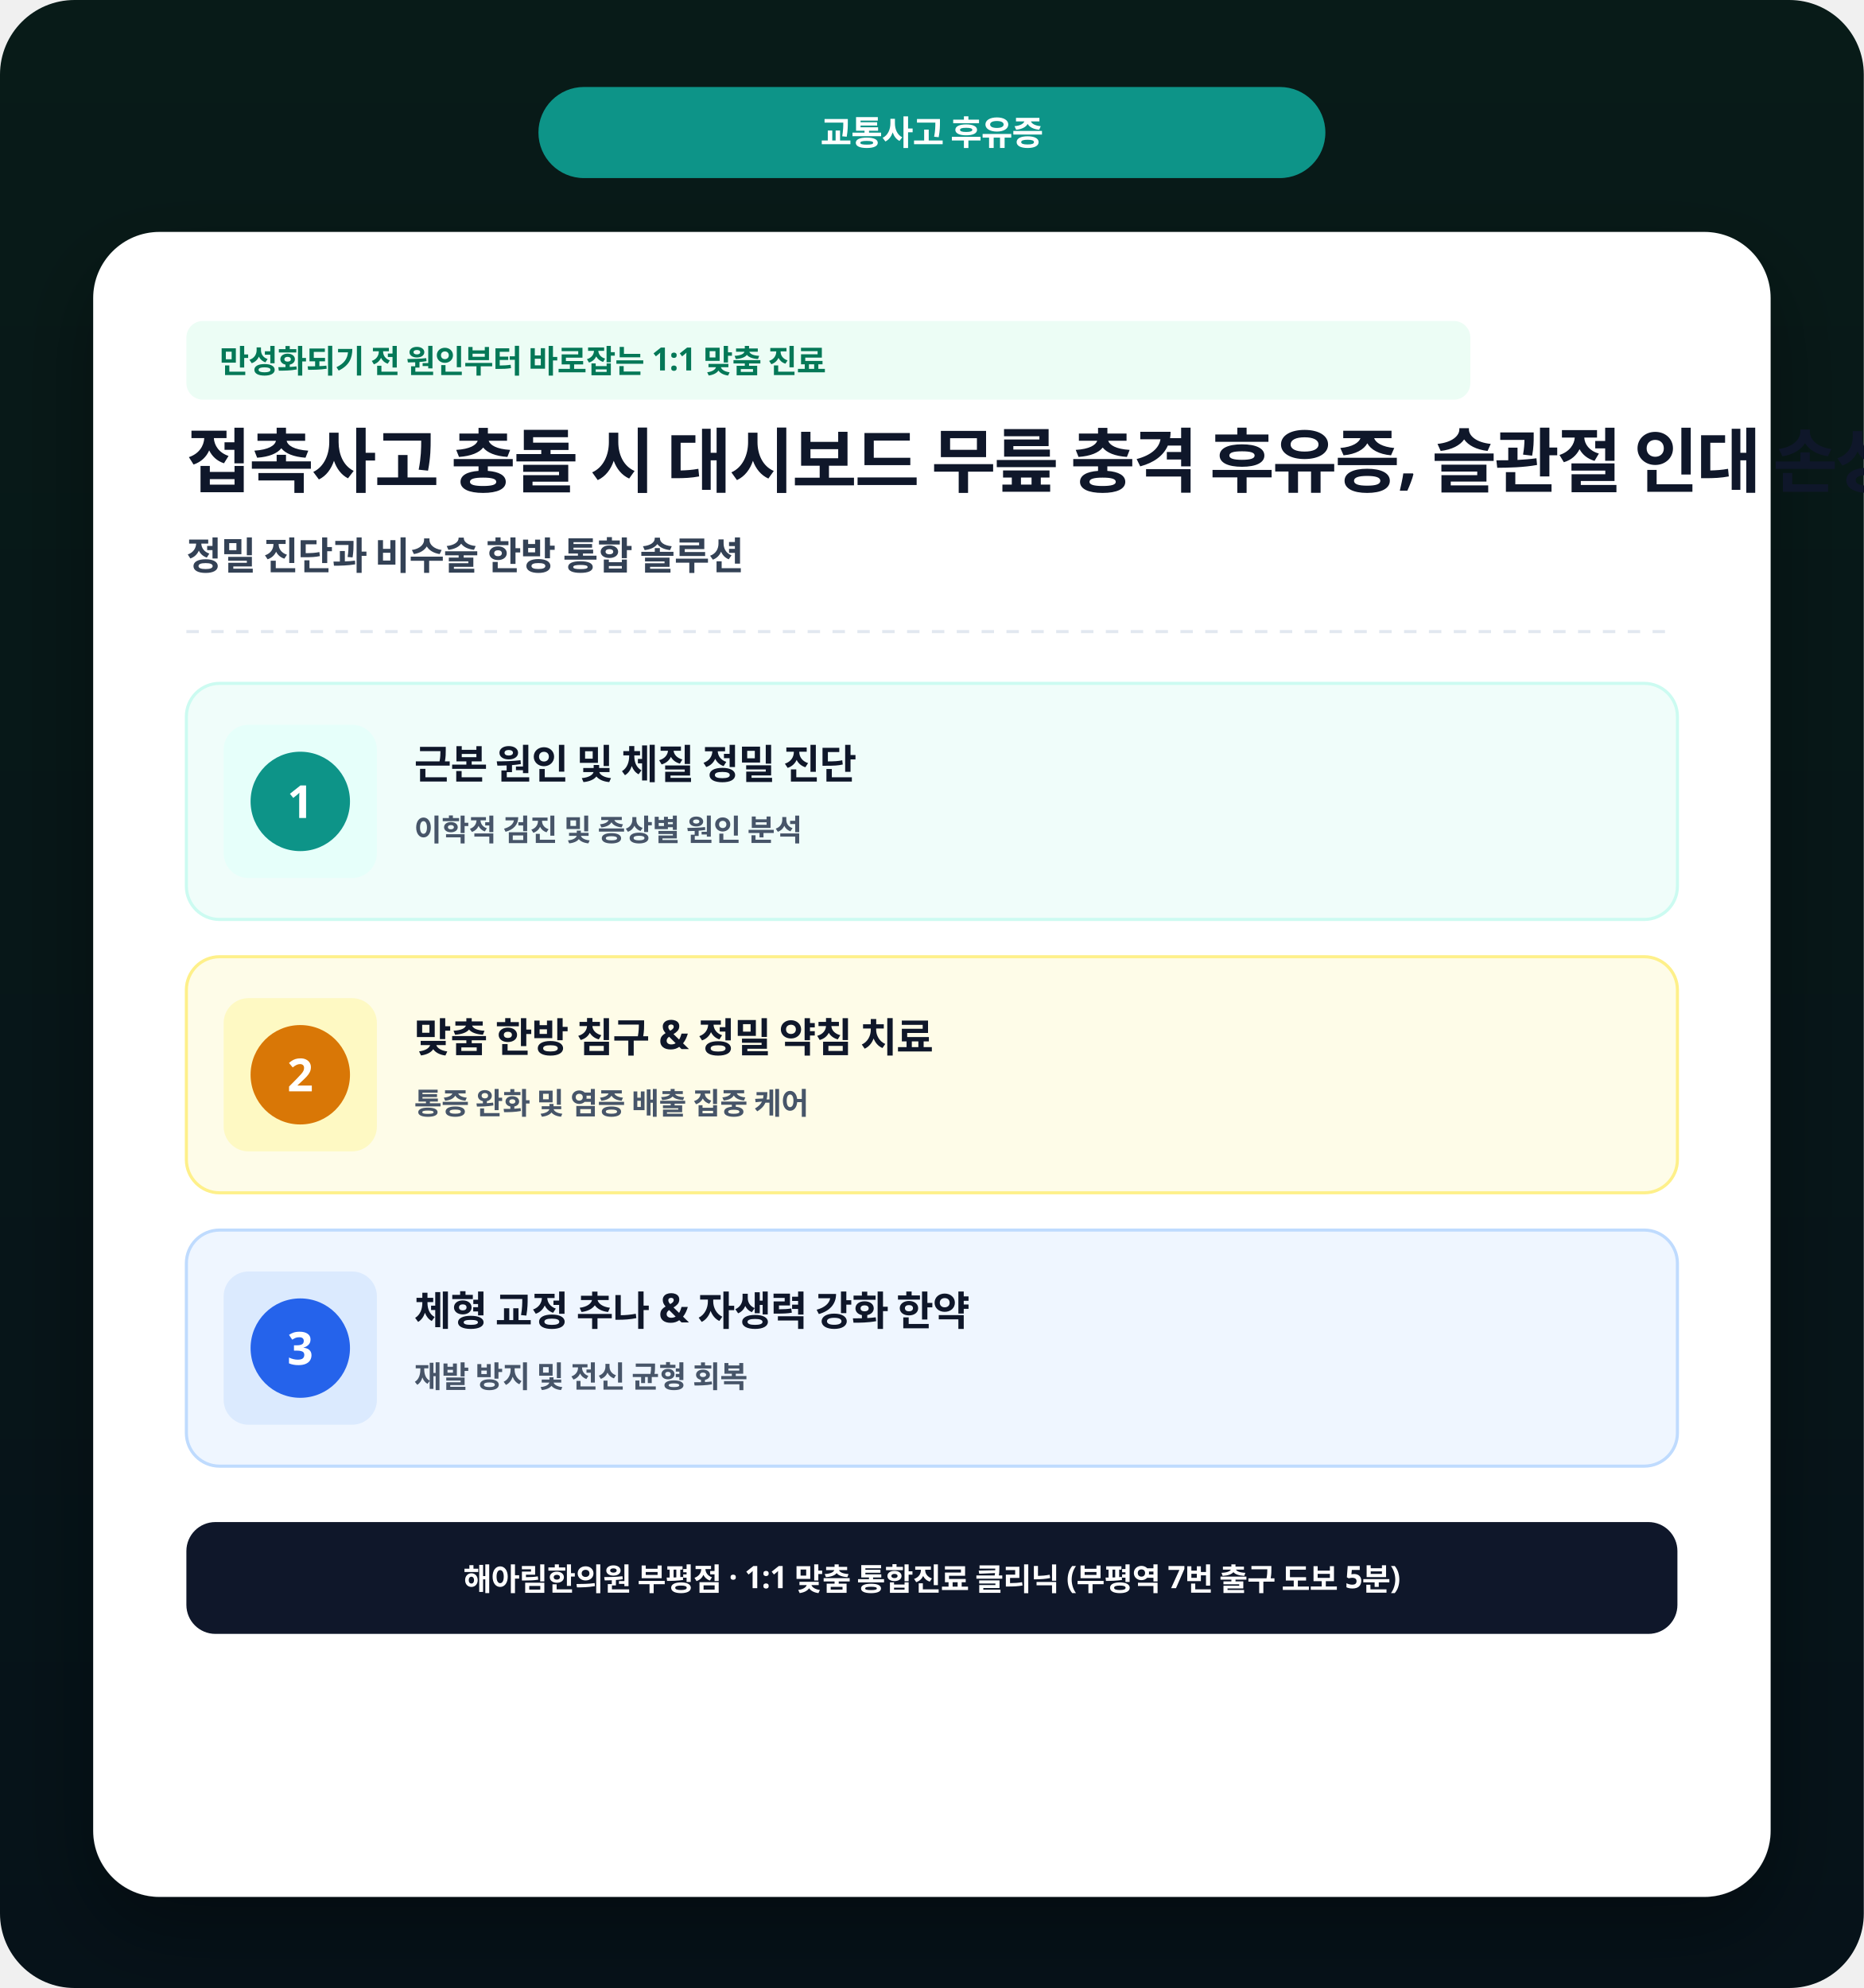
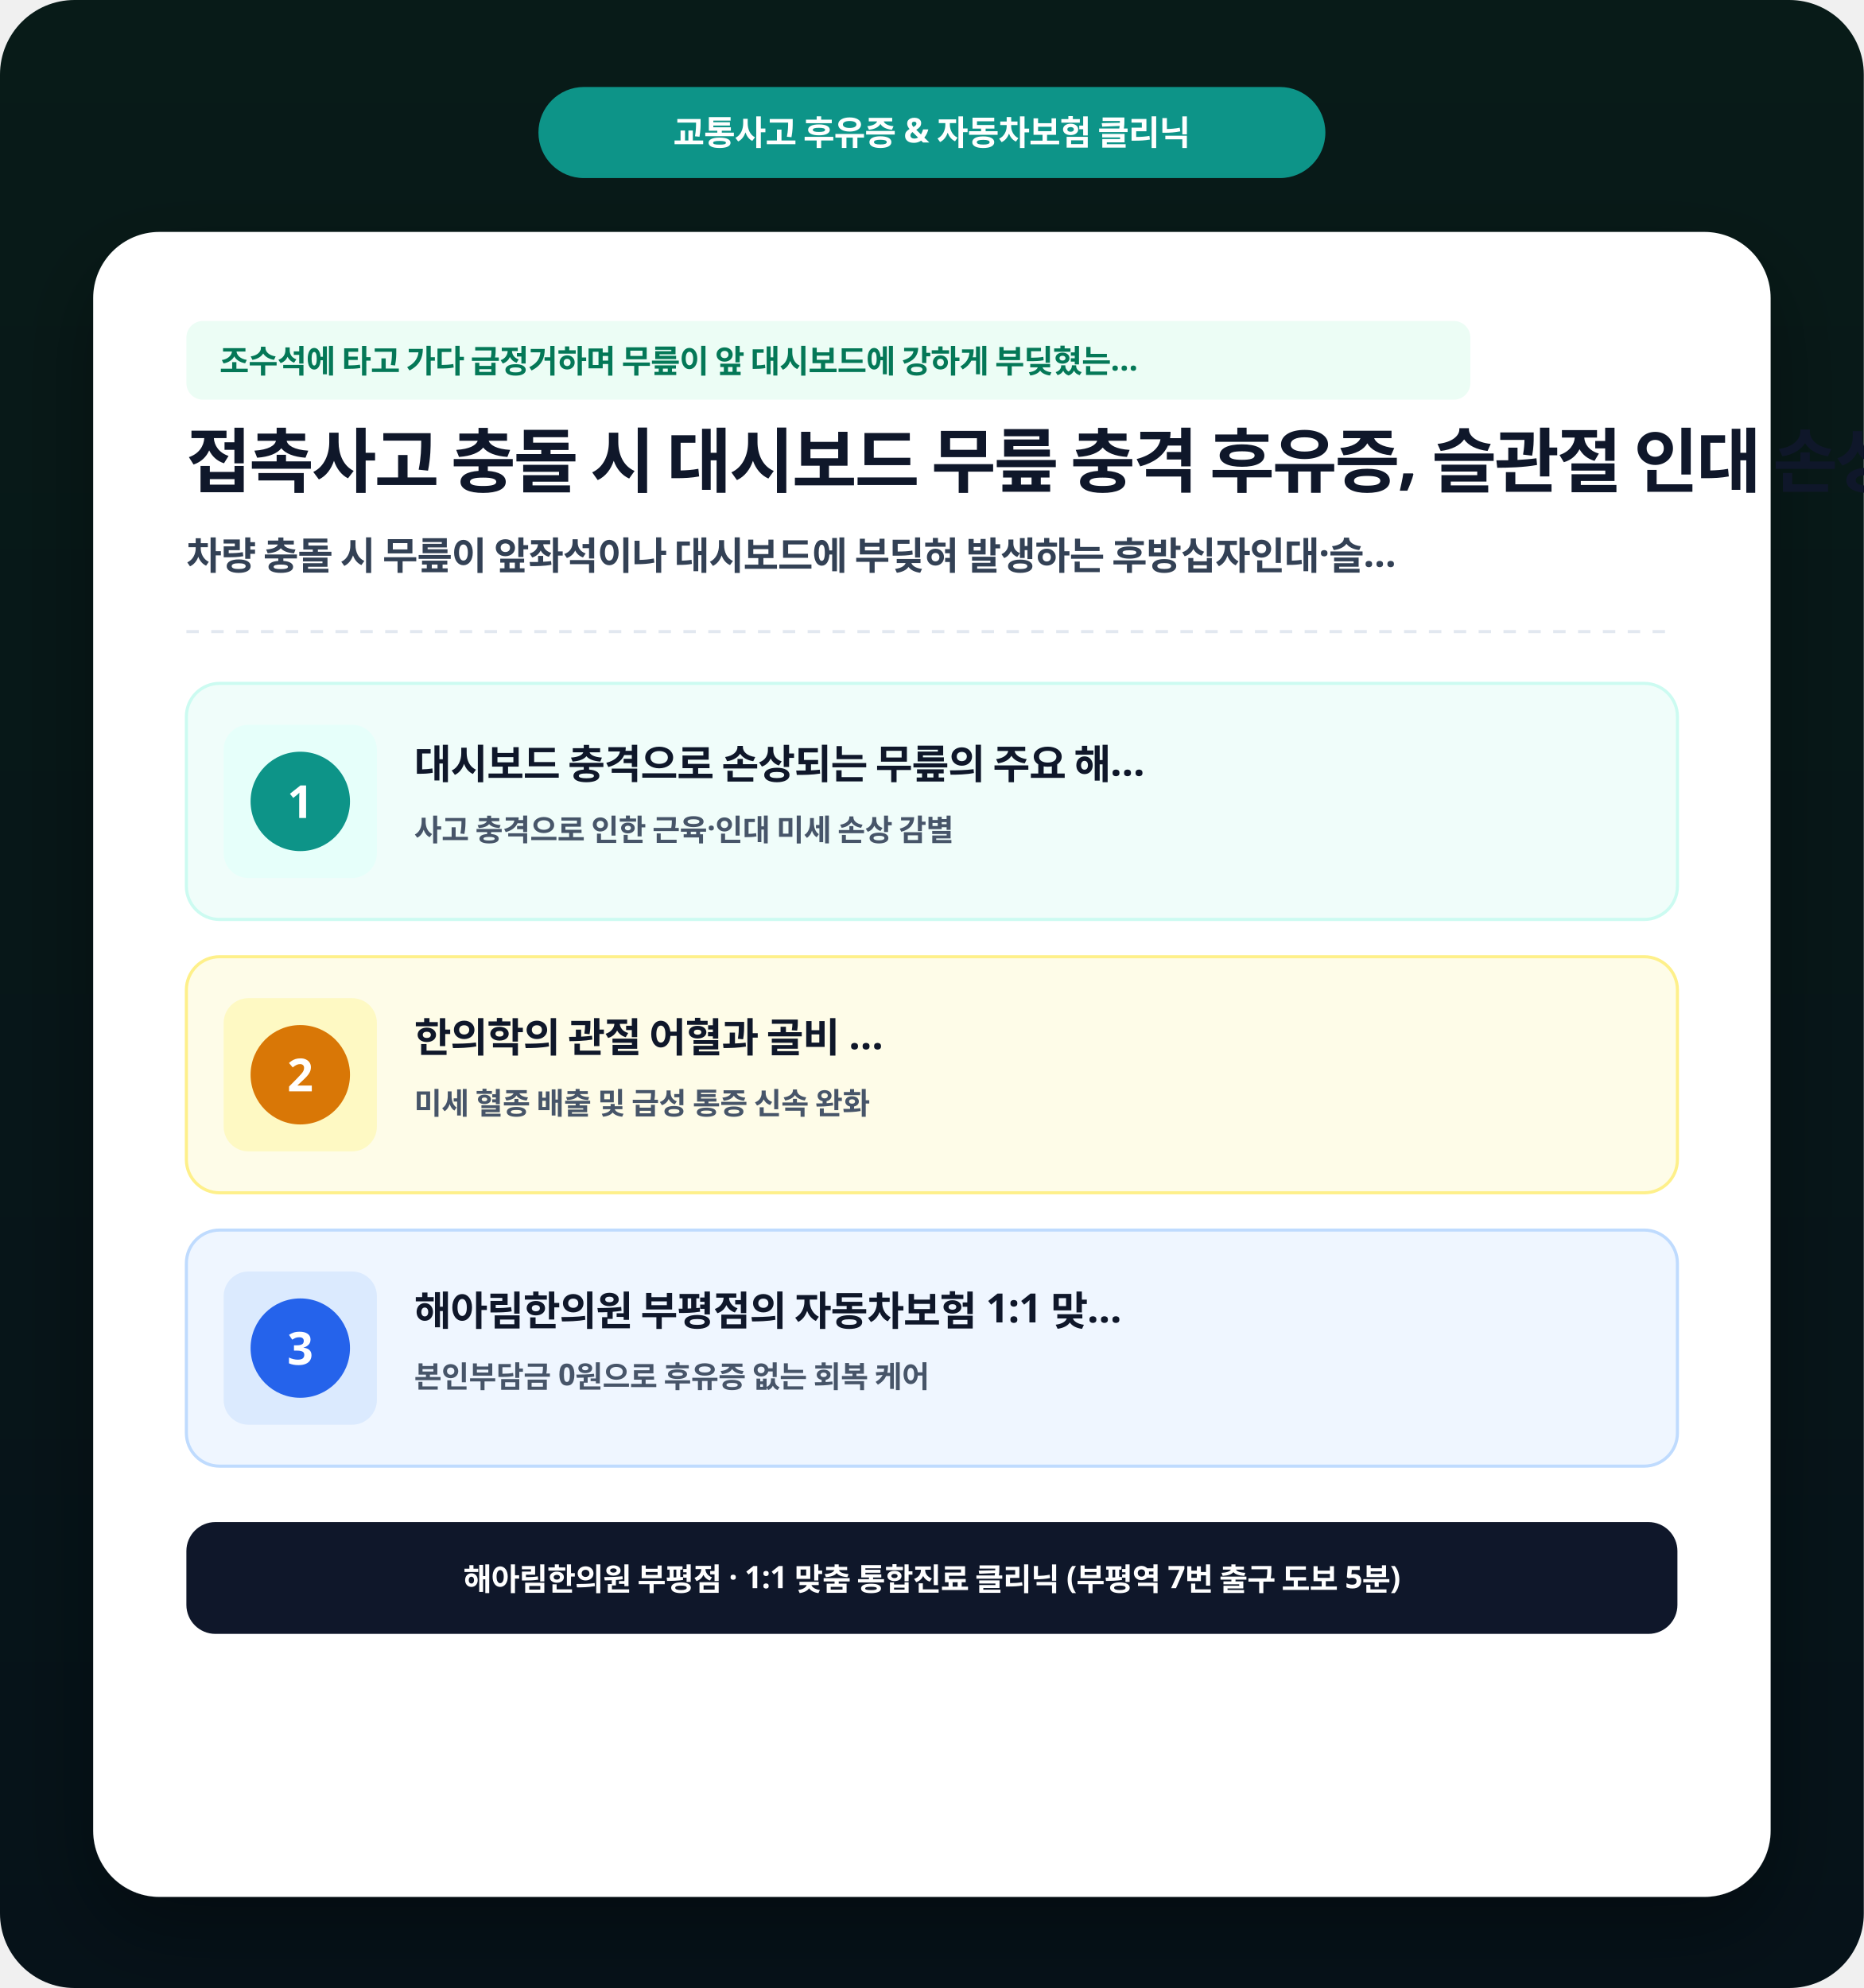
<svg xmlns="http://www.w3.org/2000/svg" width="900" height="960" viewBox="0 0 900 960">
  <defs>
    <linearGradient id="bgGrad" x1="0%" y1="0%" x2="0%" y2="100%">
      <stop offset="0%" stop-color="#081b18" />
      <stop offset="100%" stop-color="#061219" />
    </linearGradient>
    <filter id="cardShadow" x="-10%" y="-10%" width="120%" height="120%">
      <feDropShadow dx="0" dy="16" stdDeviation="20" flood-color="#000000" flood-opacity="0.35" />
    </filter>
  </defs>
  <rect x="0" y="0" width="900" height="960" rx="36" fill="url(#bgGrad)" />
  <g transform="translate(450, 64)">
    <rect x="-190" y="-22" width="380" height="44" rx="22" fill="#0d9488" />
    <text x="0" y="6" font-size="16.5" font-weight="900" fill="#ffffff" text-anchor="middle" font-family="Pretendard, 'Malgun Gothic', sans-serif" letter-spacing="-0.02em">
-       교통사고 후유증
+       교통사고 후유증 &amp; 자동차보험 클리닉
    </text>
  </g>
  <g filter="url(#cardShadow)">
    <rect x="45" y="112" width="810" height="804" rx="32" fill="#ffffff" />
  </g>
  <g transform="translate(90, 155)">
    <rect x="0" y="0" width="620" height="38" rx="8" fill="#ecfdf5" />
    <text x="16" y="25" font-size="15.5" font-weight="900" fill="#047857" font-family="Pretendard, 'Malgun Gothic', sans-serif" letter-spacing="-0.02em">
-       만성화되기 전 원인부터 바로잡는 1:1 맞춤 진료
+       조수석에 타고 가다 급정거하며 무릎이 앞 대시보드에 강하게 부딪혔는…
    </text>
  </g>
  <g transform="translate(90, 235)">
    <text font-size="34" font-weight="900" fill="#0f172a" font-family="Pretendard, 'Malgun Gothic', sans-serif" letter-spacing="-0.03em">
      접촉사고 충돌 시 대시보드 무릎 충격 후유증, 슬관절 인대 손상과 자동차보험 한방 집중 치료
    </text>
  </g>
  <g transform="translate(90, 275)">
    <text font-size="18.5" font-weight="800" fill="#334155" font-family="Pretendard, 'Malgun Gothic', sans-serif" letter-spacing="-0.02em">
-       정밀 진단과 비수술 한방 통합 솔루션
+       차량 충돌 시 무릎이 앞좌석이나 대시보드에 부딪혀 발생하는 후방십자인대·슬…
    </text>
  </g>
  <line x1="90" y1="305" x2="810" y2="305" stroke="#e2e8f0" stroke-width="1.5" stroke-dasharray="6,6" />
  <g transform="translate(90, 330)">
    <rect x="0" y="0" width="720" height="114" rx="16" fill="#f0fdfa" stroke="#ccfbf1" stroke-width="1.5" />
    <rect x="18" y="20" width="74" height="74" rx="12" fill="#e6fffa" />
    <circle cx="55" cy="57" r="24" fill="#0d9488" />
    <text x="55" y="65" font-size="22" font-weight="900" fill="#ffffff" text-anchor="middle" font-family="Pretendard, 'Malgun Gothic', sans-serif">1</text>
    <text x="110" y="46" font-size="19.5" font-weight="900" fill="#0f172a" font-family="Pretendard, 'Malgun Gothic', sans-serif" letter-spacing="-0.02em">
-       근본 원인 및 체질 정밀 진단
+       대시보드 충격으로 손상되는 무릎의 주요 해…
    </text>
    <text x="110" y="76" font-size="14.5" font-weight="600" fill="#475569" font-family="Pretendard, 'Malgun Gothic', sans-serif" letter-spacing="-0.01em">
-       이학적 검진 및 증상별 원인 분석
+       사고 충격으로 인한 근육·인대 미세 손상 감별
    </text>
  </g>
  <g transform="translate(90, 462)">
    <rect x="0" y="0" width="720" height="114" rx="16" fill="#fefce8" stroke="#fef08a" stroke-width="1.5" />
    <rect x="18" y="20" width="74" height="74" rx="12" fill="#fef9c3" />
    <circle cx="55" cy="57" r="24" fill="#d97706" />
    <text x="55" y="65" font-size="22" font-weight="900" fill="#ffffff" text-anchor="middle" font-family="Pretendard, 'Malgun Gothic', sans-serif">2</text>
    <text x="110" y="46" font-size="19.5" font-weight="900" fill="#0f172a" font-family="Pretendard, 'Malgun Gothic', sans-serif" letter-spacing="-0.02em">
-       맞춤 한방 침구 &amp; 정밀 약침 치료
+       한의학의 관절 어혈과 골비 …
    </text>
    <text x="110" y="76" font-size="14.5" font-weight="600" fill="#475569" font-family="Pretendard, 'Malgun Gothic', sans-serif" letter-spacing="-0.01em">
-       통증 완화 및 염증 배출 집중 케어
+       미세 혈종 배출 및 급성 통증 신속 완화
    </text>
  </g>
  <g transform="translate(90, 594)">
    <rect x="0" y="0" width="720" height="114" rx="16" fill="#eff6ff" stroke="#bfdbfe" stroke-width="1.5" />
    <rect x="18" y="20" width="74" height="74" rx="12" fill="#dbeafe" />
    <circle cx="55" cy="57" r="24" fill="#2563eb" />
    <text x="55" y="65" font-size="22" font-weight="900" fill="#ffffff" text-anchor="middle" font-family="Pretendard, 'Malgun Gothic', sans-serif">3</text>
    <text x="110" y="46" font-size="19.5" font-weight="900" fill="#0f172a" font-family="Pretendard, 'Malgun Gothic', sans-serif" letter-spacing="-0.02em">
-       체형 교정 추나 &amp; 자생력 강화 한약
+       해아림한의원 부평점의 자동차보험 1:1 맞…
    </text>
    <text x="110" y="76" font-size="14.5" font-weight="600" fill="#475569" font-family="Pretendard, 'Malgun Gothic', sans-serif" letter-spacing="-0.01em">
-       재발 방지 및 전신 균형 회복
+       본인부담금 0원으로 후유증 없는 회복 케어
    </text>
  </g>
  <g transform="translate(90, 735)">
    <rect x="0" y="0" width="720" height="54" rx="14" fill="#0f172a" />
    <text x="360" y="33" font-size="15" font-weight="800" fill="#ffffff" text-anchor="middle" font-family="Pretendard, 'Malgun Gothic', sans-serif" letter-spacing="-0.02em">
      해아림한의원 부평점 · 1:1 맞춤 통합진료 클리닉 (부평역 7번 출구 도보 5분)
    </text>
  </g>
</svg>
